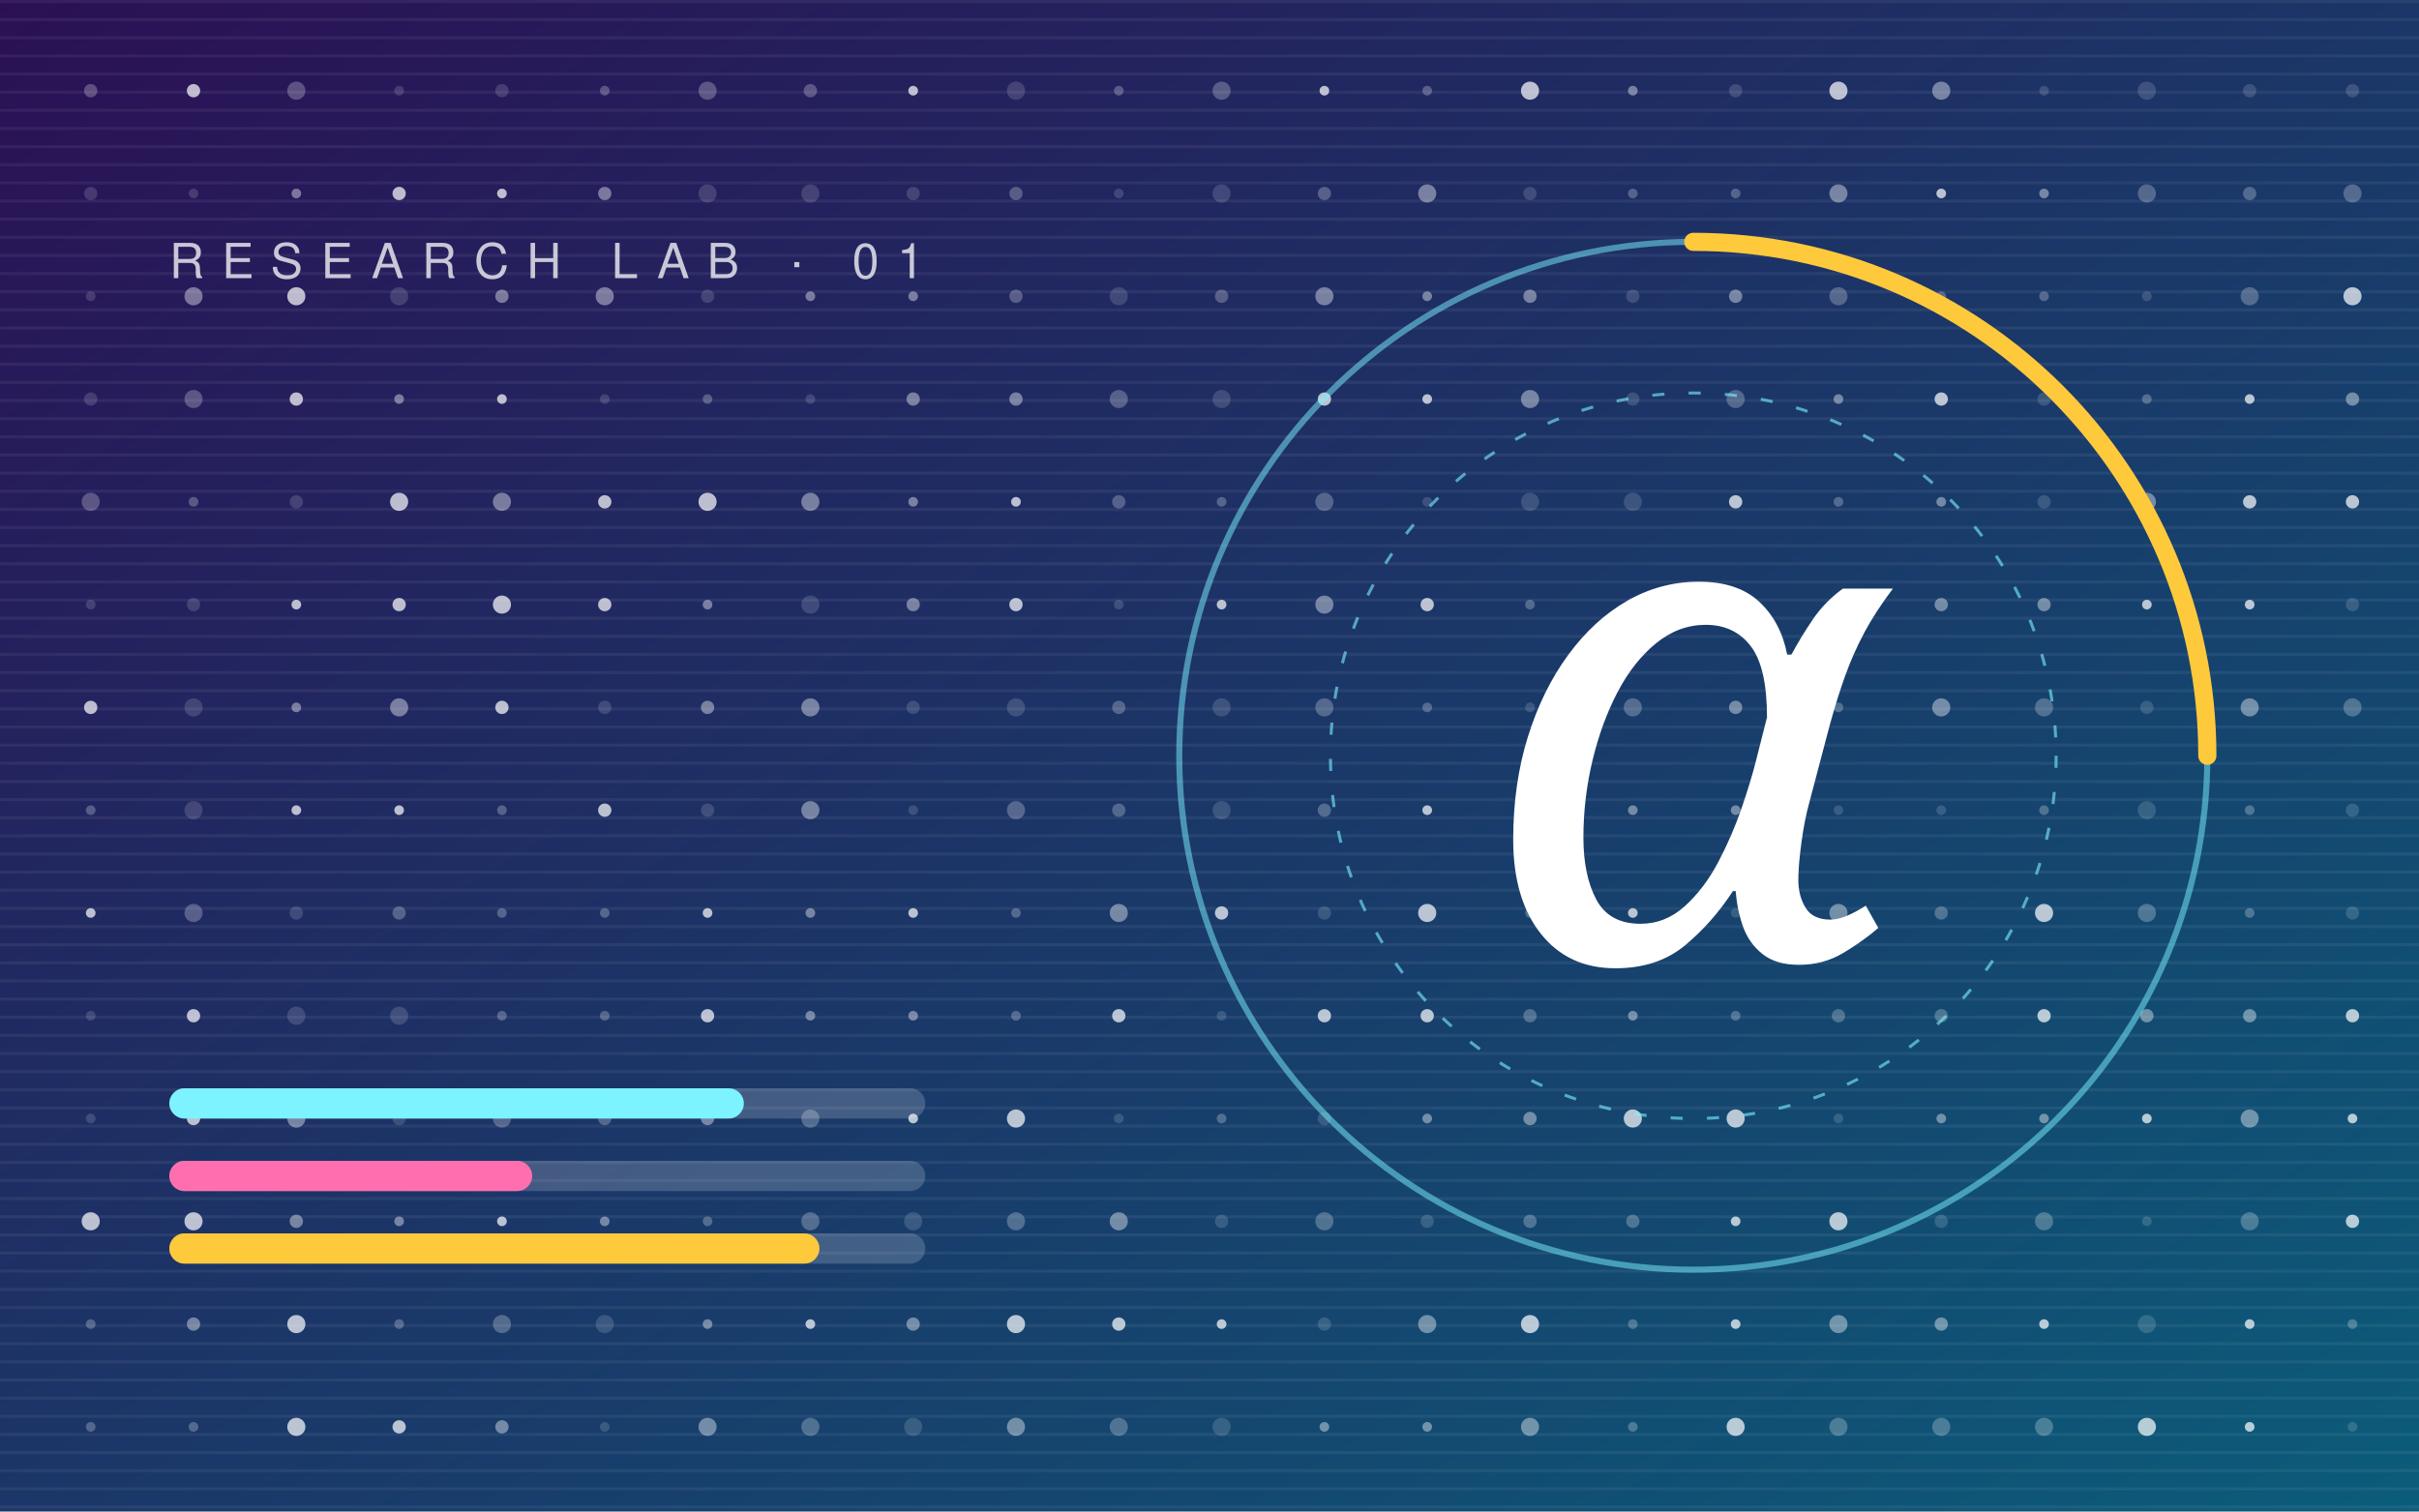
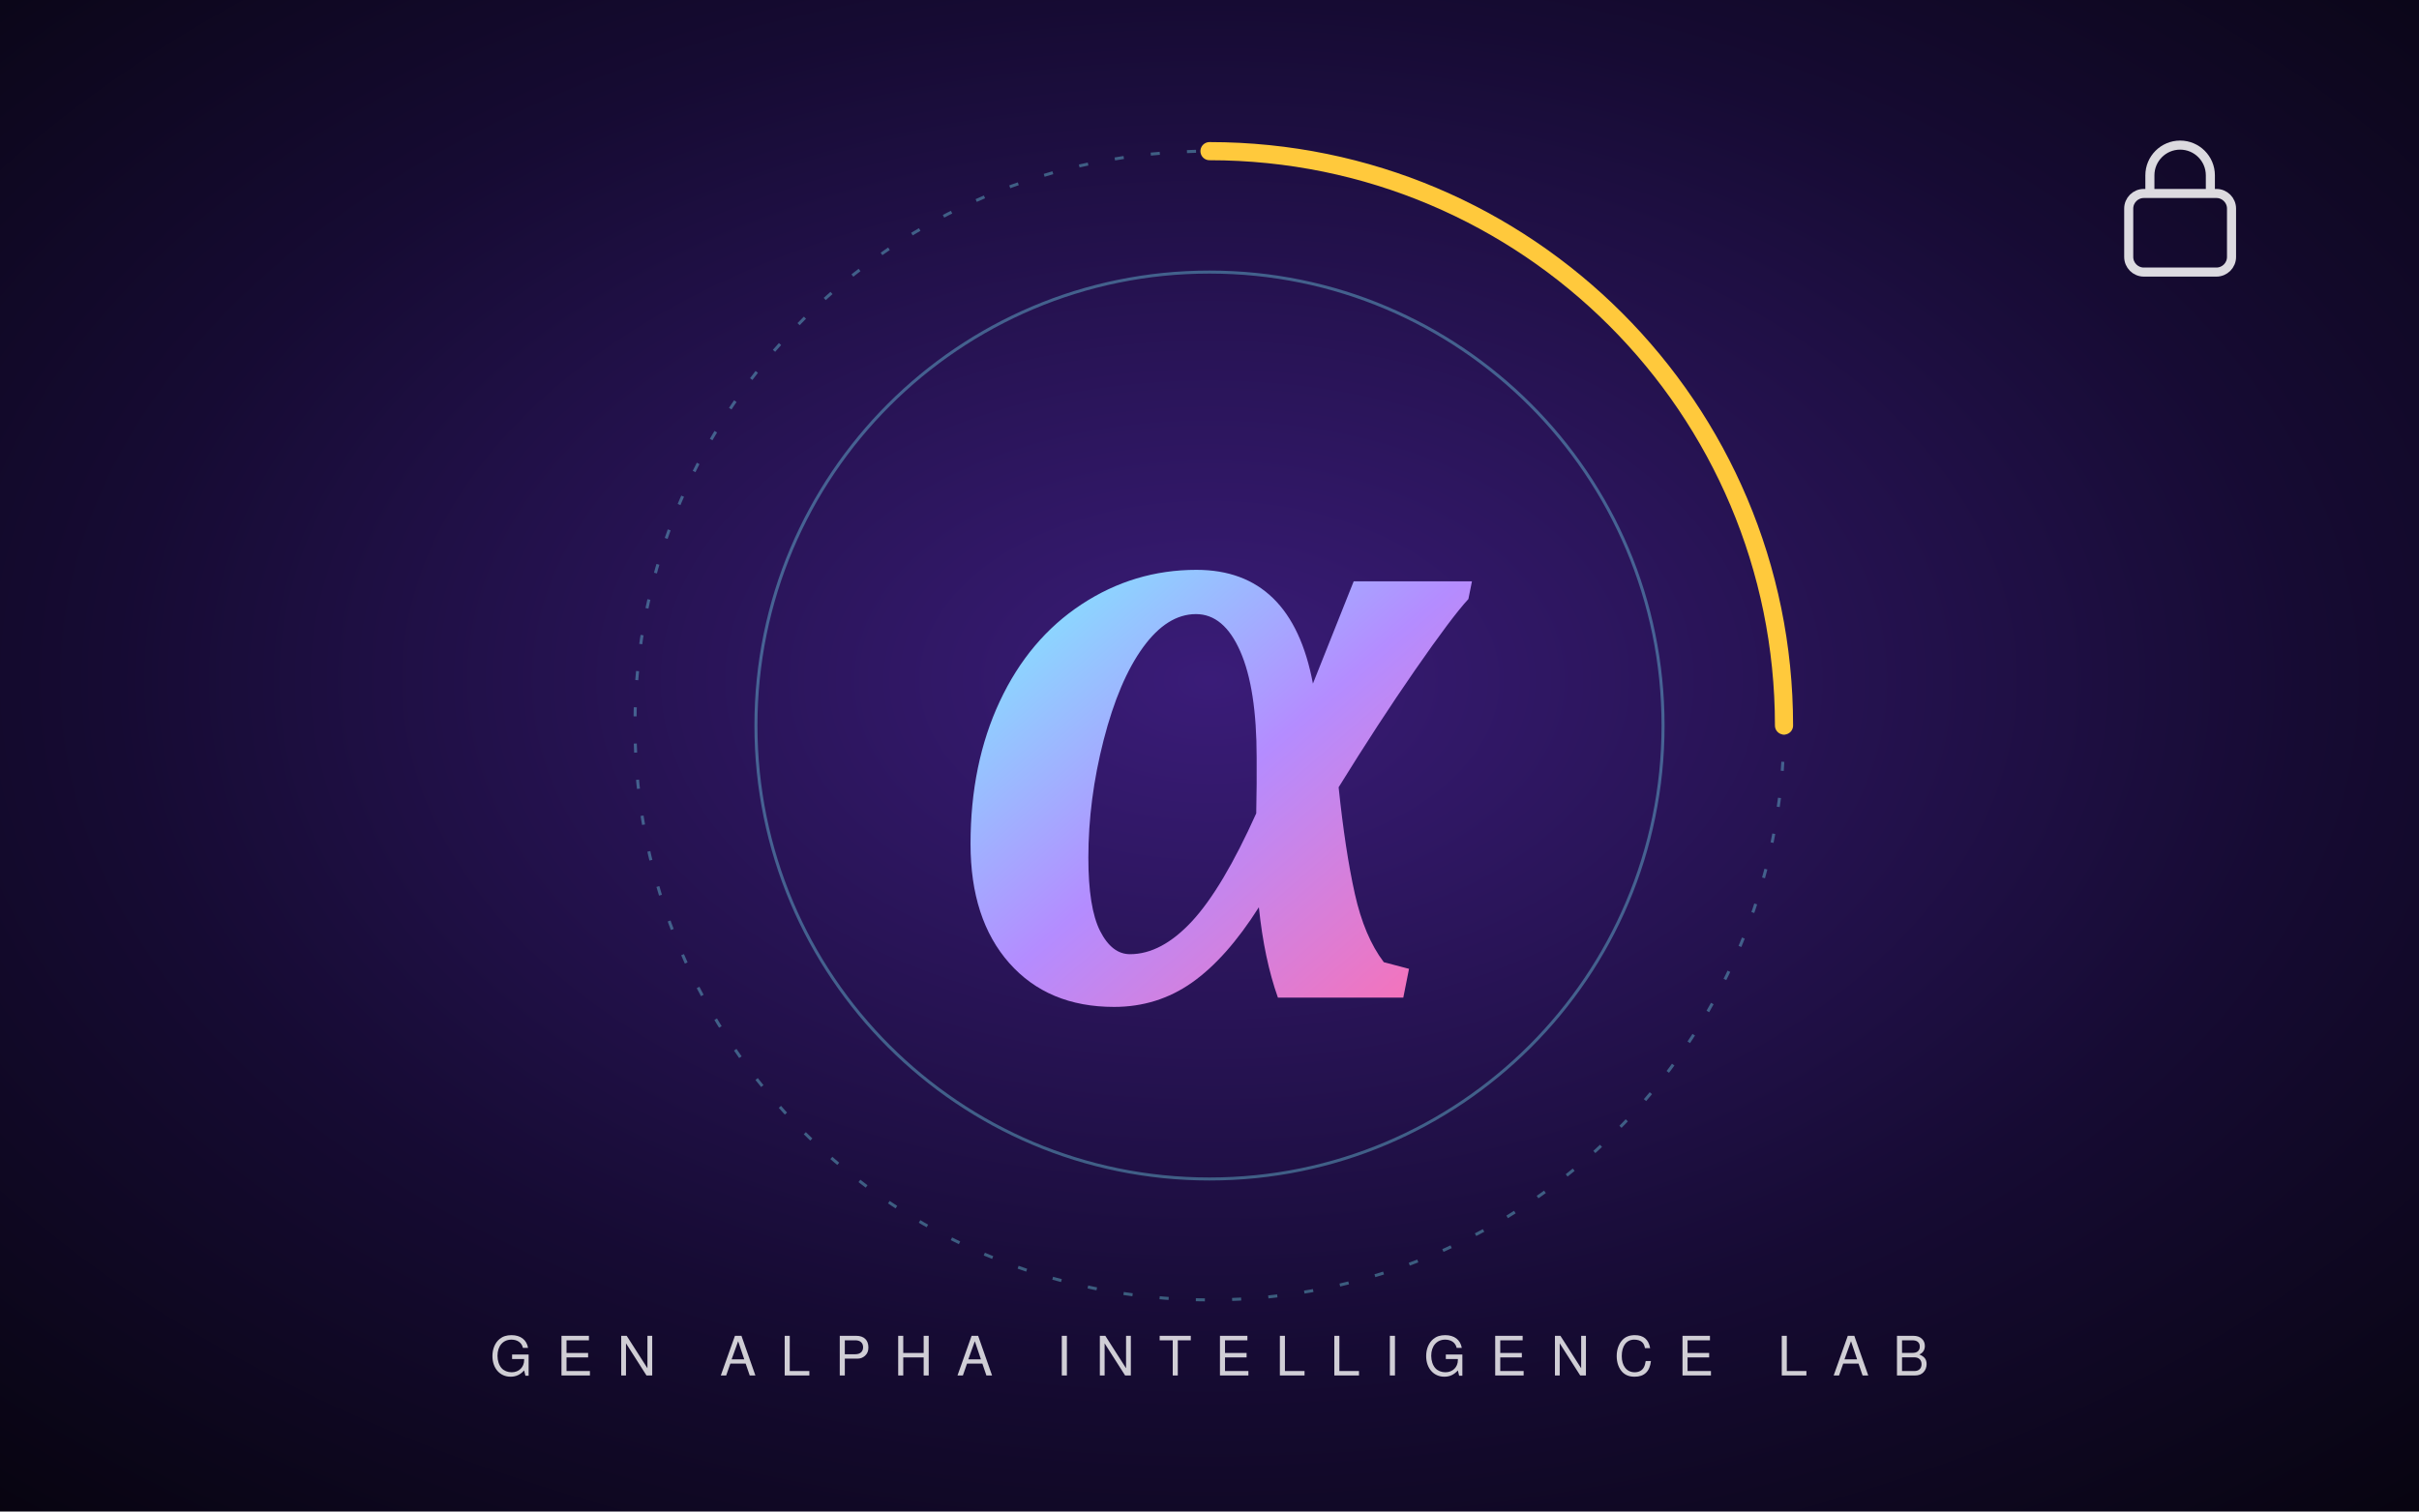
- <svg xmlns="http://www.w3.org/2000/svg" viewBox="0 0 800 500" role="img">
+ <svg xmlns="http://www.w3.org/2000/svg" viewBox="0 0 800 500" role="img" aria-label="Alpha">
  <defs>
-     <linearGradient id="g" x1="0" y1="0" x2="1" y2="1">
-       <stop offset="0" stop-color="#2B1055" />
-       <stop offset="1" stop-color="#0B5C7A" />
+     <radialGradient id="bg" cx="50%" cy="45%" r="75%">
+       <stop offset="0" stop-color="#3A1C78" />
+       <stop offset=".6" stop-color="#160B33" />
+       <stop offset="1" stop-color="#07040F" />
+     </radialGradient>
+     <linearGradient id="a" x1="0" y1="0" x2="1" y2="1">
+       <stop offset="0" stop-color="#7CF3FF" />
+       <stop offset=".5" stop-color="#B48CFF" />
+       <stop offset="1" stop-color="#FF6FB0" />
    </linearGradient>
  </defs>
-   <rect width="800" height="500" fill="url(#g)" />
-   <circle cx="30" cy="30" r="2.2" fill="#fff" opacity="0.25" />
-   <circle cx="30" cy="64" r="2.2" fill="#fff" opacity="0.15" />
-   <circle cx="30" cy="98" r="1.6" fill="#fff" opacity="0.15" />
-   <circle cx="30" cy="132" r="2.2" fill="#fff" opacity="0.15" />
-   <circle cx="30" cy="166" r="3" fill="#fff" opacity="0.25" />
-   <circle cx="30" cy="200" r="1.6" fill="#fff" opacity="0.15" />
-   <circle cx="30" cy="234" r="2.2" fill="#fff" opacity="0.7" />
-   <circle cx="30" cy="268" r="1.6" fill="#fff" opacity="0.25" />
-   <circle cx="30" cy="302" r="1.6" fill="#fff" opacity="0.7" />
-   <circle cx="30" cy="336" r="1.6" fill="#fff" opacity="0.15" />
-   <circle cx="30" cy="370" r="1.6" fill="#fff" opacity="0.15" />
-   <circle cx="30" cy="404" r="3" fill="#fff" opacity="0.7" />
-   <circle cx="30" cy="438" r="1.6" fill="#fff" opacity="0.25" />
-   <circle cx="30" cy="472" r="1.6" fill="#fff" opacity="0.25" />
-   <circle cx="64" cy="30" r="2.2" fill="#fff" opacity="0.7" />
-   <circle cx="64" cy="64" r="1.6" fill="#fff" opacity="0.15" />
-   <circle cx="64" cy="98" r="3" fill="#fff" opacity="0.4" />
-   <circle cx="64" cy="132" r="3" fill="#fff" opacity="0.25" />
-   <circle cx="64" cy="166" r="1.6" fill="#fff" opacity="0.25" />
-   <circle cx="64" cy="200" r="2.2" fill="#fff" opacity="0.15" />
-   <circle cx="64" cy="234" r="3" fill="#fff" opacity="0.15" />
-   <circle cx="64" cy="268" r="3" fill="#fff" opacity="0.15" />
-   <circle cx="64" cy="302" r="3" fill="#fff" opacity="0.25" />
-   <circle cx="64" cy="336" r="2.2" fill="#fff" opacity="0.7" />
-   <circle cx="64" cy="370" r="2.2" fill="#fff" opacity="0.7" />
-   <circle cx="64" cy="404" r="3" fill="#fff" opacity="0.7" />
-   <circle cx="64" cy="438" r="2.2" fill="#fff" opacity="0.4" />
-   <circle cx="64" cy="472" r="1.6" fill="#fff" opacity="0.25" />
-   <circle cx="98" cy="30" r="3" fill="#fff" opacity="0.25" />
-   <circle cx="98" cy="64" r="1.6" fill="#fff" opacity="0.4" />
-   <circle cx="98" cy="98" r="3" fill="#fff" opacity="0.7" />
-   <circle cx="98" cy="132" r="2.2" fill="#fff" opacity="0.7" />
-   <circle cx="98" cy="166" r="2.2" fill="#fff" opacity="0.15" />
-   <circle cx="98" cy="200" r="1.6" fill="#fff" opacity="0.7" />
-   <circle cx="98" cy="234" r="1.6" fill="#fff" opacity="0.4" />
-   <circle cx="98" cy="268" r="1.6" fill="#fff" opacity="0.7" />
-   <circle cx="98" cy="302" r="2.2" fill="#fff" opacity="0.15" />
-   <circle cx="98" cy="336" r="3" fill="#fff" opacity="0.15" />
-   <circle cx="98" cy="370" r="3" fill="#fff" opacity="0.4" />
-   <circle cx="98" cy="404" r="2.2" fill="#fff" opacity="0.4" />
-   <circle cx="98" cy="438" r="3" fill="#fff" opacity="0.7" />
-   <circle cx="98" cy="472" r="3" fill="#fff" opacity="0.7" />
-   <circle cx="132" cy="30" r="1.6" fill="#fff" opacity="0.15" />
-   <circle cx="132" cy="64" r="2.2" fill="#fff" opacity="0.7" />
-   <circle cx="132" cy="98" r="3" fill="#fff" opacity="0.15" />
-   <circle cx="132" cy="132" r="1.6" fill="#fff" opacity="0.4" />
-   <circle cx="132" cy="166" r="3" fill="#fff" opacity="0.7" />
-   <circle cx="132" cy="200" r="2.2" fill="#fff" opacity="0.7" />
-   <circle cx="132" cy="234" r="3" fill="#fff" opacity="0.4" />
-   <circle cx="132" cy="268" r="1.6" fill="#fff" opacity="0.7" />
-   <circle cx="132" cy="302" r="2.2" fill="#fff" opacity="0.25" />
-   <circle cx="132" cy="336" r="3" fill="#fff" opacity="0.15" />
-   <circle cx="132" cy="370" r="2.2" fill="#fff" opacity="0.15" />
-   <circle cx="132" cy="404" r="1.6" fill="#fff" opacity="0.4" />
-   <circle cx="132" cy="438" r="1.6" fill="#fff" opacity="0.25" />
-   <circle cx="132" cy="472" r="2.2" fill="#fff" opacity="0.7" />
-   <circle cx="166" cy="30" r="2.2" fill="#fff" opacity="0.15" />
-   <circle cx="166" cy="64" r="1.6" fill="#fff" opacity="0.7" />
-   <circle cx="166" cy="98" r="2.2" fill="#fff" opacity="0.4" />
-   <circle cx="166" cy="132" r="1.6" fill="#fff" opacity="0.7" />
-   <circle cx="166" cy="166" r="3" fill="#fff" opacity="0.4" />
-   <circle cx="166" cy="200" r="3" fill="#fff" opacity="0.7" />
-   <circle cx="166" cy="234" r="2.2" fill="#fff" opacity="0.7" />
-   <circle cx="166" cy="268" r="1.6" fill="#fff" opacity="0.25" />
-   <circle cx="166" cy="302" r="1.6" fill="#fff" opacity="0.25" />
-   <circle cx="166" cy="336" r="1.6" fill="#fff" opacity="0.25" />
-   <circle cx="166" cy="370" r="3" fill="#fff" opacity="0.25" />
-   <circle cx="166" cy="404" r="1.6" fill="#fff" opacity="0.7" />
-   <circle cx="166" cy="438" r="3" fill="#fff" opacity="0.25" />
-   <circle cx="166" cy="472" r="2.2" fill="#fff" opacity="0.4" />
-   <circle cx="200" cy="30" r="1.6" fill="#fff" opacity="0.25" />
-   <circle cx="200" cy="64" r="2.2" fill="#fff" opacity="0.4" />
-   <circle cx="200" cy="98" r="3" fill="#fff" opacity="0.4" />
-   <circle cx="200" cy="132" r="1.6" fill="#fff" opacity="0.15" />
-   <circle cx="200" cy="166" r="2.2" fill="#fff" opacity="0.7" />
-   <circle cx="200" cy="200" r="2.2" fill="#fff" opacity="0.7" />
-   <circle cx="200" cy="234" r="2.2" fill="#fff" opacity="0.15" />
-   <circle cx="200" cy="268" r="2.2" fill="#fff" opacity="0.7" />
-   <circle cx="200" cy="302" r="1.6" fill="#fff" opacity="0.25" />
-   <circle cx="200" cy="336" r="1.6" fill="#fff" opacity="0.25" />
-   <circle cx="200" cy="370" r="2.2" fill="#fff" opacity="0.25" />
-   <circle cx="200" cy="404" r="1.6" fill="#fff" opacity="0.4" />
-   <circle cx="200" cy="438" r="3" fill="#fff" opacity="0.15" />
-   <circle cx="200" cy="472" r="1.6" fill="#fff" opacity="0.15" />
-   <circle cx="234" cy="30" r="3" fill="#fff" opacity="0.25" />
-   <circle cx="234" cy="64" r="3" fill="#fff" opacity="0.15" />
-   <circle cx="234" cy="98" r="2.2" fill="#fff" opacity="0.15" />
-   <circle cx="234" cy="132" r="1.6" fill="#fff" opacity="0.25" />
-   <circle cx="234" cy="166" r="3" fill="#fff" opacity="0.7" />
-   <circle cx="234" cy="200" r="1.6" fill="#fff" opacity="0.4" />
-   <circle cx="234" cy="234" r="2.2" fill="#fff" opacity="0.4" />
-   <circle cx="234" cy="268" r="2.2" fill="#fff" opacity="0.15" />
-   <circle cx="234" cy="302" r="1.6" fill="#fff" opacity="0.7" />
-   <circle cx="234" cy="336" r="2.2" fill="#fff" opacity="0.7" />
-   <circle cx="234" cy="370" r="2.2" fill="#fff" opacity="0.4" />
-   <circle cx="234" cy="404" r="1.6" fill="#fff" opacity="0.25" />
-   <circle cx="234" cy="438" r="1.6" fill="#fff" opacity="0.4" />
-   <circle cx="234" cy="472" r="3" fill="#fff" opacity="0.4" />
-   <circle cx="268" cy="30" r="2.2" fill="#fff" opacity="0.25" />
-   <circle cx="268" cy="64" r="3" fill="#fff" opacity="0.15" />
-   <circle cx="268" cy="98" r="1.6" fill="#fff" opacity="0.4" />
-   <circle cx="268" cy="132" r="1.6" fill="#fff" opacity="0.15" />
-   <circle cx="268" cy="166" r="3" fill="#fff" opacity="0.4" />
-   <circle cx="268" cy="200" r="3" fill="#fff" opacity="0.15" />
-   <circle cx="268" cy="234" r="3" fill="#fff" opacity="0.4" />
-   <circle cx="268" cy="268" r="3" fill="#fff" opacity="0.4" />
-   <circle cx="268" cy="302" r="1.6" fill="#fff" opacity="0.4" />
-   <circle cx="268" cy="336" r="1.6" fill="#fff" opacity="0.4" />
-   <circle cx="268" cy="370" r="3" fill="#fff" opacity="0.25" />
-   <circle cx="268" cy="404" r="3" fill="#fff" opacity="0.25" />
-   <circle cx="268" cy="438" r="1.6" fill="#fff" opacity="0.7" />
-   <circle cx="268" cy="472" r="3" fill="#fff" opacity="0.25" />
-   <circle cx="302" cy="30" r="1.6" fill="#fff" opacity="0.7" />
-   <circle cx="302" cy="64" r="2.2" fill="#fff" opacity="0.15" />
-   <circle cx="302" cy="98" r="1.6" fill="#fff" opacity="0.4" />
-   <circle cx="302" cy="132" r="2.2" fill="#fff" opacity="0.4" />
-   <circle cx="302" cy="166" r="1.6" fill="#fff" opacity="0.4" />
-   <circle cx="302" cy="200" r="2.2" fill="#fff" opacity="0.4" />
-   <circle cx="302" cy="234" r="2.2" fill="#fff" opacity="0.15" />
-   <circle cx="302" cy="268" r="1.6" fill="#fff" opacity="0.15" />
-   <circle cx="302" cy="302" r="1.6" fill="#fff" opacity="0.7" />
-   <circle cx="302" cy="336" r="1.6" fill="#fff" opacity="0.4" />
-   <circle cx="302" cy="370" r="1.6" fill="#fff" opacity="0.7" />
-   <circle cx="302" cy="404" r="3" fill="#fff" opacity="0.15" />
-   <circle cx="302" cy="438" r="2.2" fill="#fff" opacity="0.4" />
-   <circle cx="302" cy="472" r="3" fill="#fff" opacity="0.15" />
-   <circle cx="336" cy="30" r="3" fill="#fff" opacity="0.15" />
-   <circle cx="336" cy="64" r="2.2" fill="#fff" opacity="0.25" />
-   <circle cx="336" cy="98" r="2.2" fill="#fff" opacity="0.25" />
-   <circle cx="336" cy="132" r="2.2" fill="#fff" opacity="0.4" />
-   <circle cx="336" cy="166" r="1.6" fill="#fff" opacity="0.7" />
-   <circle cx="336" cy="200" r="2.2" fill="#fff" opacity="0.7" />
-   <circle cx="336" cy="234" r="3" fill="#fff" opacity="0.15" />
-   <circle cx="336" cy="268" r="3" fill="#fff" opacity="0.25" />
-   <circle cx="336" cy="302" r="1.6" fill="#fff" opacity="0.25" />
-   <circle cx="336" cy="336" r="1.6" fill="#fff" opacity="0.25" />
-   <circle cx="336" cy="370" r="3" fill="#fff" opacity="0.7" />
-   <circle cx="336" cy="404" r="3" fill="#fff" opacity="0.25" />
-   <circle cx="336" cy="438" r="3" fill="#fff" opacity="0.7" />
-   <circle cx="336" cy="472" r="3" fill="#fff" opacity="0.4" />
-   <circle cx="370" cy="30" r="1.6" fill="#fff" opacity="0.25" />
-   <circle cx="370" cy="64" r="1.6" fill="#fff" opacity="0.15" />
-   <circle cx="370" cy="98" r="3" fill="#fff" opacity="0.15" />
-   <circle cx="370" cy="132" r="3" fill="#fff" opacity="0.25" />
-   <circle cx="370" cy="166" r="2.2" fill="#fff" opacity="0.25" />
-   <circle cx="370" cy="200" r="1.6" fill="#fff" opacity="0.15" />
-   <circle cx="370" cy="234" r="2.2" fill="#fff" opacity="0.25" />
-   <circle cx="370" cy="268" r="2.2" fill="#fff" opacity="0.25" />
-   <circle cx="370" cy="302" r="3" fill="#fff" opacity="0.4" />
-   <circle cx="370" cy="336" r="2.2" fill="#fff" opacity="0.7" />
-   <circle cx="370" cy="370" r="1.6" fill="#fff" opacity="0.15" />
-   <circle cx="370" cy="404" r="3" fill="#fff" opacity="0.4" />
-   <circle cx="370" cy="438" r="2.2" fill="#fff" opacity="0.7" />
-   <circle cx="370" cy="472" r="3" fill="#fff" opacity="0.25" />
-   <circle cx="404" cy="30" r="3" fill="#fff" opacity="0.25" />
-   <circle cx="404" cy="64" r="3" fill="#fff" opacity="0.15" />
-   <circle cx="404" cy="98" r="2.2" fill="#fff" opacity="0.25" />
-   <circle cx="404" cy="132" r="3" fill="#fff" opacity="0.15" />
-   <circle cx="404" cy="166" r="1.6" fill="#fff" opacity="0.25" />
-   <circle cx="404" cy="200" r="1.6" fill="#fff" opacity="0.7" />
-   <circle cx="404" cy="234" r="3" fill="#fff" opacity="0.15" />
-   <circle cx="404" cy="268" r="3" fill="#fff" opacity="0.15" />
-   <circle cx="404" cy="302" r="2.2" fill="#fff" opacity="0.7" />
-   <circle cx="404" cy="336" r="1.6" fill="#fff" opacity="0.15" />
-   <circle cx="404" cy="370" r="1.6" fill="#fff" opacity="0.25" />
-   <circle cx="404" cy="404" r="2.2" fill="#fff" opacity="0.15" />
-   <circle cx="404" cy="438" r="1.6" fill="#fff" opacity="0.7" />
-   <circle cx="404" cy="472" r="3" fill="#fff" opacity="0.15" />
-   <circle cx="438" cy="30" r="1.6" fill="#fff" opacity="0.7" />
-   <circle cx="438" cy="64" r="2.2" fill="#fff" opacity="0.25" />
-   <circle cx="438" cy="98" r="3" fill="#fff" opacity="0.4" />
-   <circle cx="438" cy="132" r="2.2" fill="#fff" opacity="0.7" />
-   <circle cx="438" cy="166" r="3" fill="#fff" opacity="0.25" />
-   <circle cx="438" cy="200" r="3" fill="#fff" opacity="0.4" />
-   <circle cx="438" cy="234" r="3" fill="#fff" opacity="0.25" />
-   <circle cx="438" cy="268" r="2.2" fill="#fff" opacity="0.25" />
-   <circle cx="438" cy="302" r="2.2" fill="#fff" opacity="0.15" />
-   <circle cx="438" cy="336" r="2.2" fill="#fff" opacity="0.7" />
-   <circle cx="438" cy="370" r="2.2" fill="#fff" opacity="0.15" />
-   <circle cx="438" cy="404" r="3" fill="#fff" opacity="0.25" />
-   <circle cx="438" cy="438" r="2.2" fill="#fff" opacity="0.15" />
-   <circle cx="438" cy="472" r="1.6" fill="#fff" opacity="0.4" />
-   <circle cx="472" cy="30" r="1.6" fill="#fff" opacity="0.25" />
-   <circle cx="472" cy="64" r="3" fill="#fff" opacity="0.4" />
-   <circle cx="472" cy="98" r="1.6" fill="#fff" opacity="0.4" />
-   <circle cx="472" cy="132" r="1.6" fill="#fff" opacity="0.7" />
-   <circle cx="472" cy="166" r="1.6" fill="#fff" opacity="0.15" />
-   <circle cx="472" cy="200" r="2.2" fill="#fff" opacity="0.7" />
-   <circle cx="472" cy="234" r="1.6" fill="#fff" opacity="0.25" />
-   <circle cx="472" cy="268" r="1.6" fill="#fff" opacity="0.7" />
-   <circle cx="472" cy="302" r="3" fill="#fff" opacity="0.7" />
-   <circle cx="472" cy="336" r="2.2" fill="#fff" opacity="0.7" />
-   <circle cx="472" cy="370" r="1.6" fill="#fff" opacity="0.4" />
-   <circle cx="472" cy="404" r="2.2" fill="#fff" opacity="0.15" />
-   <circle cx="472" cy="438" r="3" fill="#fff" opacity="0.4" />
-   <circle cx="472" cy="472" r="1.6" fill="#fff" opacity="0.4" />
-   <circle cx="506" cy="30" r="3" fill="#fff" opacity="0.7" />
-   <circle cx="506" cy="64" r="2.2" fill="#fff" opacity="0.15" />
-   <circle cx="506" cy="98" r="2.2" fill="#fff" opacity="0.4" />
-   <circle cx="506" cy="132" r="3" fill="#fff" opacity="0.4" />
-   <circle cx="506" cy="166" r="3" fill="#fff" opacity="0.15" />
-   <circle cx="506" cy="200" r="1.6" fill="#fff" opacity="0.25" />
-   <circle cx="506" cy="234" r="1.6" fill="#fff" opacity="0.15" />
-   <circle cx="506" cy="268" r="2.2" fill="#fff" opacity="0.4" />
-   <circle cx="506" cy="302" r="1.6" fill="#fff" opacity="0.25" />
-   <circle cx="506" cy="336" r="2.2" fill="#fff" opacity="0.25" />
-   <circle cx="506" cy="370" r="2.2" fill="#fff" opacity="0.4" />
-   <circle cx="506" cy="404" r="2.2" fill="#fff" opacity="0.25" />
-   <circle cx="506" cy="438" r="3" fill="#fff" opacity="0.7" />
-   <circle cx="506" cy="472" r="3" fill="#fff" opacity="0.4" />
-   <circle cx="540" cy="30" r="1.6" fill="#fff" opacity="0.4" />
-   <circle cx="540" cy="64" r="1.6" fill="#fff" opacity="0.25" />
-   <circle cx="540" cy="98" r="2.2" fill="#fff" opacity="0.15" />
-   <circle cx="540" cy="132" r="2.2" fill="#fff" opacity="0.15" />
-   <circle cx="540" cy="166" r="3" fill="#fff" opacity="0.15" />
-   <circle cx="540" cy="200" r="2.2" fill="#fff" opacity="0.15" />
-   <circle cx="540" cy="234" r="3" fill="#fff" opacity="0.25" />
-   <circle cx="540" cy="268" r="1.6" fill="#fff" opacity="0.4" />
-   <circle cx="540" cy="302" r="1.6" fill="#fff" opacity="0.7" />
-   <circle cx="540" cy="336" r="1.6" fill="#fff" opacity="0.4" />
-   <circle cx="540" cy="370" r="3" fill="#fff" opacity="0.7" />
-   <circle cx="540" cy="404" r="2.2" fill="#fff" opacity="0.25" />
-   <circle cx="540" cy="438" r="1.6" fill="#fff" opacity="0.25" />
-   <circle cx="540" cy="472" r="1.6" fill="#fff" opacity="0.25" />
-   <circle cx="574" cy="30" r="2.2" fill="#fff" opacity="0.15" />
-   <circle cx="574" cy="64" r="1.6" fill="#fff" opacity="0.25" />
-   <circle cx="574" cy="98" r="2.2" fill="#fff" opacity="0.4" />
-   <circle cx="574" cy="132" r="3" fill="#fff" opacity="0.25" />
-   <circle cx="574" cy="166" r="2.2" fill="#fff" opacity="0.7" />
-   <circle cx="574" cy="200" r="3" fill="#fff" opacity="0.25" />
-   <circle cx="574" cy="234" r="2.2" fill="#fff" opacity="0.4" />
-   <circle cx="574" cy="268" r="1.6" fill="#fff" opacity="0.4" />
-   <circle cx="574" cy="302" r="1.6" fill="#fff" opacity="0.15" />
-   <circle cx="574" cy="336" r="1.6" fill="#fff" opacity="0.25" />
-   <circle cx="574" cy="370" r="3" fill="#fff" opacity="0.7" />
-   <circle cx="574" cy="404" r="1.6" fill="#fff" opacity="0.7" />
-   <circle cx="574" cy="438" r="1.6" fill="#fff" opacity="0.7" />
-   <circle cx="574" cy="472" r="3" fill="#fff" opacity="0.7" />
-   <circle cx="608" cy="30" r="3" fill="#fff" opacity="0.7" />
-   <circle cx="608" cy="64" r="3" fill="#fff" opacity="0.4" />
-   <circle cx="608" cy="98" r="3" fill="#fff" opacity="0.25" />
-   <circle cx="608" cy="132" r="1.6" fill="#fff" opacity="0.4" />
-   <circle cx="608" cy="166" r="1.6" fill="#fff" opacity="0.25" />
-   <circle cx="608" cy="200" r="2.2" fill="#fff" opacity="0.4" />
-   <circle cx="608" cy="234" r="1.6" fill="#fff" opacity="0.25" />
-   <circle cx="608" cy="268" r="1.6" fill="#fff" opacity="0.15" />
-   <circle cx="608" cy="302" r="3" fill="#fff" opacity="0.4" />
-   <circle cx="608" cy="336" r="2.2" fill="#fff" opacity="0.25" />
-   <circle cx="608" cy="370" r="1.6" fill="#fff" opacity="0.15" />
-   <circle cx="608" cy="404" r="3" fill="#fff" opacity="0.7" />
-   <circle cx="608" cy="438" r="3" fill="#fff" opacity="0.4" />
-   <circle cx="608" cy="472" r="3" fill="#fff" opacity="0.25" />
-   <circle cx="642" cy="30" r="3" fill="#fff" opacity="0.4" />
-   <circle cx="642" cy="64" r="1.6" fill="#fff" opacity="0.7" />
-   <circle cx="642" cy="98" r="1.6" fill="#fff" opacity="0.25" />
-   <circle cx="642" cy="132" r="2.2" fill="#fff" opacity="0.7" />
-   <circle cx="642" cy="166" r="1.6" fill="#fff" opacity="0.4" />
-   <circle cx="642" cy="200" r="2.2" fill="#fff" opacity="0.4" />
-   <circle cx="642" cy="234" r="3" fill="#fff" opacity="0.4" />
-   <circle cx="642" cy="268" r="1.6" fill="#fff" opacity="0.15" />
-   <circle cx="642" cy="302" r="2.2" fill="#fff" opacity="0.25" />
-   <circle cx="642" cy="336" r="2.2" fill="#fff" opacity="0.25" />
-   <circle cx="642" cy="370" r="1.6" fill="#fff" opacity="0.4" />
-   <circle cx="642" cy="404" r="2.2" fill="#fff" opacity="0.15" />
-   <circle cx="642" cy="438" r="2.2" fill="#fff" opacity="0.4" />
-   <circle cx="642" cy="472" r="3" fill="#fff" opacity="0.25" />
-   <circle cx="676" cy="30" r="1.6" fill="#fff" opacity="0.15" />
-   <circle cx="676" cy="64" r="1.6" fill="#fff" opacity="0.4" />
-   <circle cx="676" cy="98" r="1.6" fill="#fff" opacity="0.25" />
-   <circle cx="676" cy="132" r="2.2" fill="#fff" opacity="0.15" />
-   <circle cx="676" cy="166" r="2.2" fill="#fff" opacity="0.15" />
-   <circle cx="676" cy="200" r="2.2" fill="#fff" opacity="0.4" />
-   <circle cx="676" cy="234" r="3" fill="#fff" opacity="0.25" />
-   <circle cx="676" cy="268" r="1.6" fill="#fff" opacity="0.25" />
-   <circle cx="676" cy="302" r="3" fill="#fff" opacity="0.7" />
-   <circle cx="676" cy="336" r="2.2" fill="#fff" opacity="0.7" />
-   <circle cx="676" cy="370" r="1.6" fill="#fff" opacity="0.4" />
-   <circle cx="676" cy="404" r="3" fill="#fff" opacity="0.25" />
-   <circle cx="676" cy="438" r="1.6" fill="#fff" opacity="0.7" />
-   <circle cx="676" cy="472" r="3" fill="#fff" opacity="0.25" />
-   <circle cx="710" cy="30" r="3" fill="#fff" opacity="0.15" />
-   <circle cx="710" cy="64" r="3" fill="#fff" opacity="0.25" />
-   <circle cx="710" cy="98" r="1.6" fill="#fff" opacity="0.15" />
-   <circle cx="710" cy="132" r="1.6" fill="#fff" opacity="0.25" />
-   <circle cx="710" cy="166" r="3" fill="#fff" opacity="0.4" />
-   <circle cx="710" cy="200" r="1.6" fill="#fff" opacity="0.7" />
-   <circle cx="710" cy="234" r="2.2" fill="#fff" opacity="0.15" />
-   <circle cx="710" cy="268" r="3" fill="#fff" opacity="0.15" />
-   <circle cx="710" cy="302" r="3" fill="#fff" opacity="0.25" />
-   <circle cx="710" cy="336" r="2.2" fill="#fff" opacity="0.4" />
-   <circle cx="710" cy="370" r="1.6" fill="#fff" opacity="0.7" />
-   <circle cx="710" cy="404" r="1.6" fill="#fff" opacity="0.15" />
-   <circle cx="710" cy="438" r="3" fill="#fff" opacity="0.15" />
-   <circle cx="710" cy="472" r="3" fill="#fff" opacity="0.7" />
-   <circle cx="744" cy="30" r="2.2" fill="#fff" opacity="0.15" />
-   <circle cx="744" cy="64" r="2.2" fill="#fff" opacity="0.25" />
-   <circle cx="744" cy="98" r="3" fill="#fff" opacity="0.25" />
-   <circle cx="744" cy="132" r="1.6" fill="#fff" opacity="0.7" />
-   <circle cx="744" cy="166" r="2.2" fill="#fff" opacity="0.7" />
-   <circle cx="744" cy="200" r="1.6" fill="#fff" opacity="0.7" />
-   <circle cx="744" cy="234" r="3" fill="#fff" opacity="0.4" />
-   <circle cx="744" cy="268" r="1.6" fill="#fff" opacity="0.25" />
-   <circle cx="744" cy="302" r="1.6" fill="#fff" opacity="0.25" />
-   <circle cx="744" cy="336" r="2.2" fill="#fff" opacity="0.4" />
-   <circle cx="744" cy="370" r="3" fill="#fff" opacity="0.4" />
-   <circle cx="744" cy="404" r="3" fill="#fff" opacity="0.25" />
-   <circle cx="744" cy="438" r="1.6" fill="#fff" opacity="0.7" />
-   <circle cx="744" cy="472" r="1.6" fill="#fff" opacity="0.7" />
-   <circle cx="778" cy="30" r="2.2" fill="#fff" opacity="0.15" />
-   <circle cx="778" cy="64" r="3" fill="#fff" opacity="0.25" />
-   <circle cx="778" cy="98" r="3" fill="#fff" opacity="0.7" />
-   <circle cx="778" cy="132" r="2.2" fill="#fff" opacity="0.4" />
-   <circle cx="778" cy="166" r="2.2" fill="#fff" opacity="0.7" />
-   <circle cx="778" cy="200" r="2.2" fill="#fff" opacity="0.15" />
-   <circle cx="778" cy="234" r="3" fill="#fff" opacity="0.25" />
-   <circle cx="778" cy="268" r="2.2" fill="#fff" opacity="0.15" />
-   <circle cx="778" cy="302" r="2.2" fill="#fff" opacity="0.15" />
-   <circle cx="778" cy="336" r="2.2" fill="#fff" opacity="0.7" />
-   <circle cx="778" cy="370" r="1.6" fill="#fff" opacity="0.7" />
-   <circle cx="778" cy="404" r="2.2" fill="#fff" opacity="0.7" />
-   <circle cx="778" cy="438" r="1.6" fill="#fff" opacity="0.25" />
-   <circle cx="778" cy="472" r="1.6" fill="#fff" opacity="0.15" />
-   <rect x="0" y="0" width="800" height="1" fill="#fff" opacity=".06" />
-   <rect x="0" y="6" width="800" height="1" fill="#fff" opacity=".06" />
-   <rect x="0" y="12" width="800" height="1" fill="#fff" opacity=".06" />
-   <rect x="0" y="18" width="800" height="1" fill="#fff" opacity=".06" />
-   <rect x="0" y="24" width="800" height="1" fill="#fff" opacity=".06" />
-   <rect x="0" y="30" width="800" height="1" fill="#fff" opacity=".06" />
-   <rect x="0" y="36" width="800" height="1" fill="#fff" opacity=".06" />
-   <rect x="0" y="42" width="800" height="1" fill="#fff" opacity=".06" />
-   <rect x="0" y="48" width="800" height="1" fill="#fff" opacity=".06" />
-   <rect x="0" y="54" width="800" height="1" fill="#fff" opacity=".06" />
-   <rect x="0" y="60" width="800" height="1" fill="#fff" opacity=".06" />
-   <rect x="0" y="66" width="800" height="1" fill="#fff" opacity=".06" />
-   <rect x="0" y="72" width="800" height="1" fill="#fff" opacity=".06" />
-   <rect x="0" y="78" width="800" height="1" fill="#fff" opacity=".06" />
-   <rect x="0" y="84" width="800" height="1" fill="#fff" opacity=".06" />
-   <rect x="0" y="90" width="800" height="1" fill="#fff" opacity=".06" />
-   <rect x="0" y="96" width="800" height="1" fill="#fff" opacity=".06" />
-   <rect x="0" y="102" width="800" height="1" fill="#fff" opacity=".06" />
-   <rect x="0" y="108" width="800" height="1" fill="#fff" opacity=".06" />
-   <rect x="0" y="114" width="800" height="1" fill="#fff" opacity=".06" />
-   <rect x="0" y="120" width="800" height="1" fill="#fff" opacity=".06" />
-   <rect x="0" y="126" width="800" height="1" fill="#fff" opacity=".06" />
-   <rect x="0" y="132" width="800" height="1" fill="#fff" opacity=".06" />
-   <rect x="0" y="138" width="800" height="1" fill="#fff" opacity=".06" />
-   <rect x="0" y="144" width="800" height="1" fill="#fff" opacity=".06" />
-   <rect x="0" y="150" width="800" height="1" fill="#fff" opacity=".06" />
-   <rect x="0" y="156" width="800" height="1" fill="#fff" opacity=".06" />
-   <rect x="0" y="162" width="800" height="1" fill="#fff" opacity=".06" />
-   <rect x="0" y="168" width="800" height="1" fill="#fff" opacity=".06" />
-   <rect x="0" y="174" width="800" height="1" fill="#fff" opacity=".06" />
-   <rect x="0" y="180" width="800" height="1" fill="#fff" opacity=".06" />
-   <rect x="0" y="186" width="800" height="1" fill="#fff" opacity=".06" />
-   <rect x="0" y="192" width="800" height="1" fill="#fff" opacity=".06" />
-   <rect x="0" y="198" width="800" height="1" fill="#fff" opacity=".06" />
-   <rect x="0" y="204" width="800" height="1" fill="#fff" opacity=".06" />
-   <rect x="0" y="210" width="800" height="1" fill="#fff" opacity=".06" />
-   <rect x="0" y="216" width="800" height="1" fill="#fff" opacity=".06" />
-   <rect x="0" y="222" width="800" height="1" fill="#fff" opacity=".06" />
-   <rect x="0" y="228" width="800" height="1" fill="#fff" opacity=".06" />
-   <rect x="0" y="234" width="800" height="1" fill="#fff" opacity=".06" />
-   <rect x="0" y="240" width="800" height="1" fill="#fff" opacity=".06" />
-   <rect x="0" y="246" width="800" height="1" fill="#fff" opacity=".06" />
-   <rect x="0" y="252" width="800" height="1" fill="#fff" opacity=".06" />
-   <rect x="0" y="258" width="800" height="1" fill="#fff" opacity=".06" />
-   <rect x="0" y="264" width="800" height="1" fill="#fff" opacity=".06" />
-   <rect x="0" y="270" width="800" height="1" fill="#fff" opacity=".06" />
-   <rect x="0" y="276" width="800" height="1" fill="#fff" opacity=".06" />
-   <rect x="0" y="282" width="800" height="1" fill="#fff" opacity=".06" />
-   <rect x="0" y="288" width="800" height="1" fill="#fff" opacity=".06" />
-   <rect x="0" y="294" width="800" height="1" fill="#fff" opacity=".06" />
-   <rect x="0" y="300" width="800" height="1" fill="#fff" opacity=".06" />
-   <rect x="0" y="306" width="800" height="1" fill="#fff" opacity=".06" />
-   <rect x="0" y="312" width="800" height="1" fill="#fff" opacity=".06" />
-   <rect x="0" y="318" width="800" height="1" fill="#fff" opacity=".06" />
-   <rect x="0" y="324" width="800" height="1" fill="#fff" opacity=".06" />
-   <rect x="0" y="330" width="800" height="1" fill="#fff" opacity=".06" />
-   <rect x="0" y="336" width="800" height="1" fill="#fff" opacity=".06" />
-   <rect x="0" y="342" width="800" height="1" fill="#fff" opacity=".06" />
-   <rect x="0" y="348" width="800" height="1" fill="#fff" opacity=".06" />
-   <rect x="0" y="354" width="800" height="1" fill="#fff" opacity=".06" />
-   <rect x="0" y="360" width="800" height="1" fill="#fff" opacity=".06" />
-   <rect x="0" y="366" width="800" height="1" fill="#fff" opacity=".06" />
-   <rect x="0" y="372" width="800" height="1" fill="#fff" opacity=".06" />
-   <rect x="0" y="378" width="800" height="1" fill="#fff" opacity=".06" />
-   <rect x="0" y="384" width="800" height="1" fill="#fff" opacity=".06" />
-   <rect x="0" y="390" width="800" height="1" fill="#fff" opacity=".06" />
-   <rect x="0" y="396" width="800" height="1" fill="#fff" opacity=".06" />
-   <rect x="0" y="402" width="800" height="1" fill="#fff" opacity=".06" />
-   <rect x="0" y="408" width="800" height="1" fill="#fff" opacity=".06" />
-   <rect x="0" y="414" width="800" height="1" fill="#fff" opacity=".06" />
-   <rect x="0" y="420" width="800" height="1" fill="#fff" opacity=".06" />
-   <rect x="0" y="426" width="800" height="1" fill="#fff" opacity=".06" />
-   <rect x="0" y="432" width="800" height="1" fill="#fff" opacity=".06" />
-   <rect x="0" y="438" width="800" height="1" fill="#fff" opacity=".06" />
-   <rect x="0" y="444" width="800" height="1" fill="#fff" opacity=".06" />
-   <rect x="0" y="450" width="800" height="1" fill="#fff" opacity=".06" />
-   <rect x="0" y="456" width="800" height="1" fill="#fff" opacity=".06" />
-   <rect x="0" y="462" width="800" height="1" fill="#fff" opacity=".06" />
-   <rect x="0" y="468" width="800" height="1" fill="#fff" opacity=".06" />
-   <rect x="0" y="474" width="800" height="1" fill="#fff" opacity=".06" />
-   <rect x="0" y="480" width="800" height="1" fill="#fff" opacity=".06" />
-   <rect x="0" y="486" width="800" height="1" fill="#fff" opacity=".06" />
-   <rect x="0" y="492" width="800" height="1" fill="#fff" opacity=".06" />
-   <rect x="0" y="498" width="800" height="1" fill="#fff" opacity=".06" />
-   <circle cx="560" cy="250" r="170" fill="none" stroke="#7CF3FF" stroke-width="2" opacity=".5" />
-   <circle cx="560" cy="250" r="120" fill="none" stroke="#7CF3FF" stroke-width="1" stroke-dasharray="4 8" opacity=".6" />
-   <path d="M560 80 A170 170 0 0 1 730 250" stroke="#FFC93C" stroke-width="6" fill="none" stroke-linecap="round" />
-   <text x="560" y="318" text-anchor="middle" font-family="Georgia,serif" font-size="230" font-style="italic" fill="#fff">α</text>
-   <g font-family="Helvetica,Arial,sans-serif" fill="#fff">
-     <text x="56" y="92" font-size="16" letter-spacing="6" opacity=".75">RESEARCH LAB · 01</text>
-     <rect x="56" y="360" width="250" height="10" rx="5" fill="#fff" opacity=".18" />
-     <rect x="56" y="360" width="190" height="10" rx="5" fill="#7CF3FF" />
-     <rect x="56" y="384" width="250" height="10" rx="5" fill="#fff" opacity=".18" />
-     <rect x="56" y="384" width="120" height="10" rx="5" fill="#FF6FB0" />
-     <rect x="56" y="408" width="250" height="10" rx="5" fill="#fff" opacity=".18" />
-     <rect x="56" y="408" width="215" height="10" rx="5" fill="#FFC93C" />
+   <rect width="800" height="500" fill="url(#bg)" />
+   <g fill="none" stroke="#7CF3FF" opacity=".35">
+     <circle cx="400" cy="240" r="190" stroke-dasharray="3 9" />
+     <circle cx="400" cy="240" r="150" />
+   </g>
+   <path d="M400 50 A190 190 0 0 1 590 240" stroke="#FFC93C" stroke-width="6" fill="none" stroke-linecap="round" />
+   <text x="400" y="330" text-anchor="middle" font-family="Georgia,'Times New Roman',serif" font-size="300" font-style="italic" font-weight="700" fill="url(#a)">α</text>
+   <g font-family="Helvetica,Arial,sans-serif" fill="#fff" text-anchor="middle">
+     <text x="400" y="455" font-size="18" letter-spacing="8" opacity=".8">GEN ALPHA INTELLIGENCE LAB</text>
+   </g>
+   <g transform="translate(704 48)" fill="none" stroke="#fff" stroke-width="3" opacity=".85">
+     <rect x="0" y="16" width="34" height="26" rx="5" />
+     <path d="M7 16v-6a10 10 0 0 1 20 0v6" />
  </g>
</svg>
